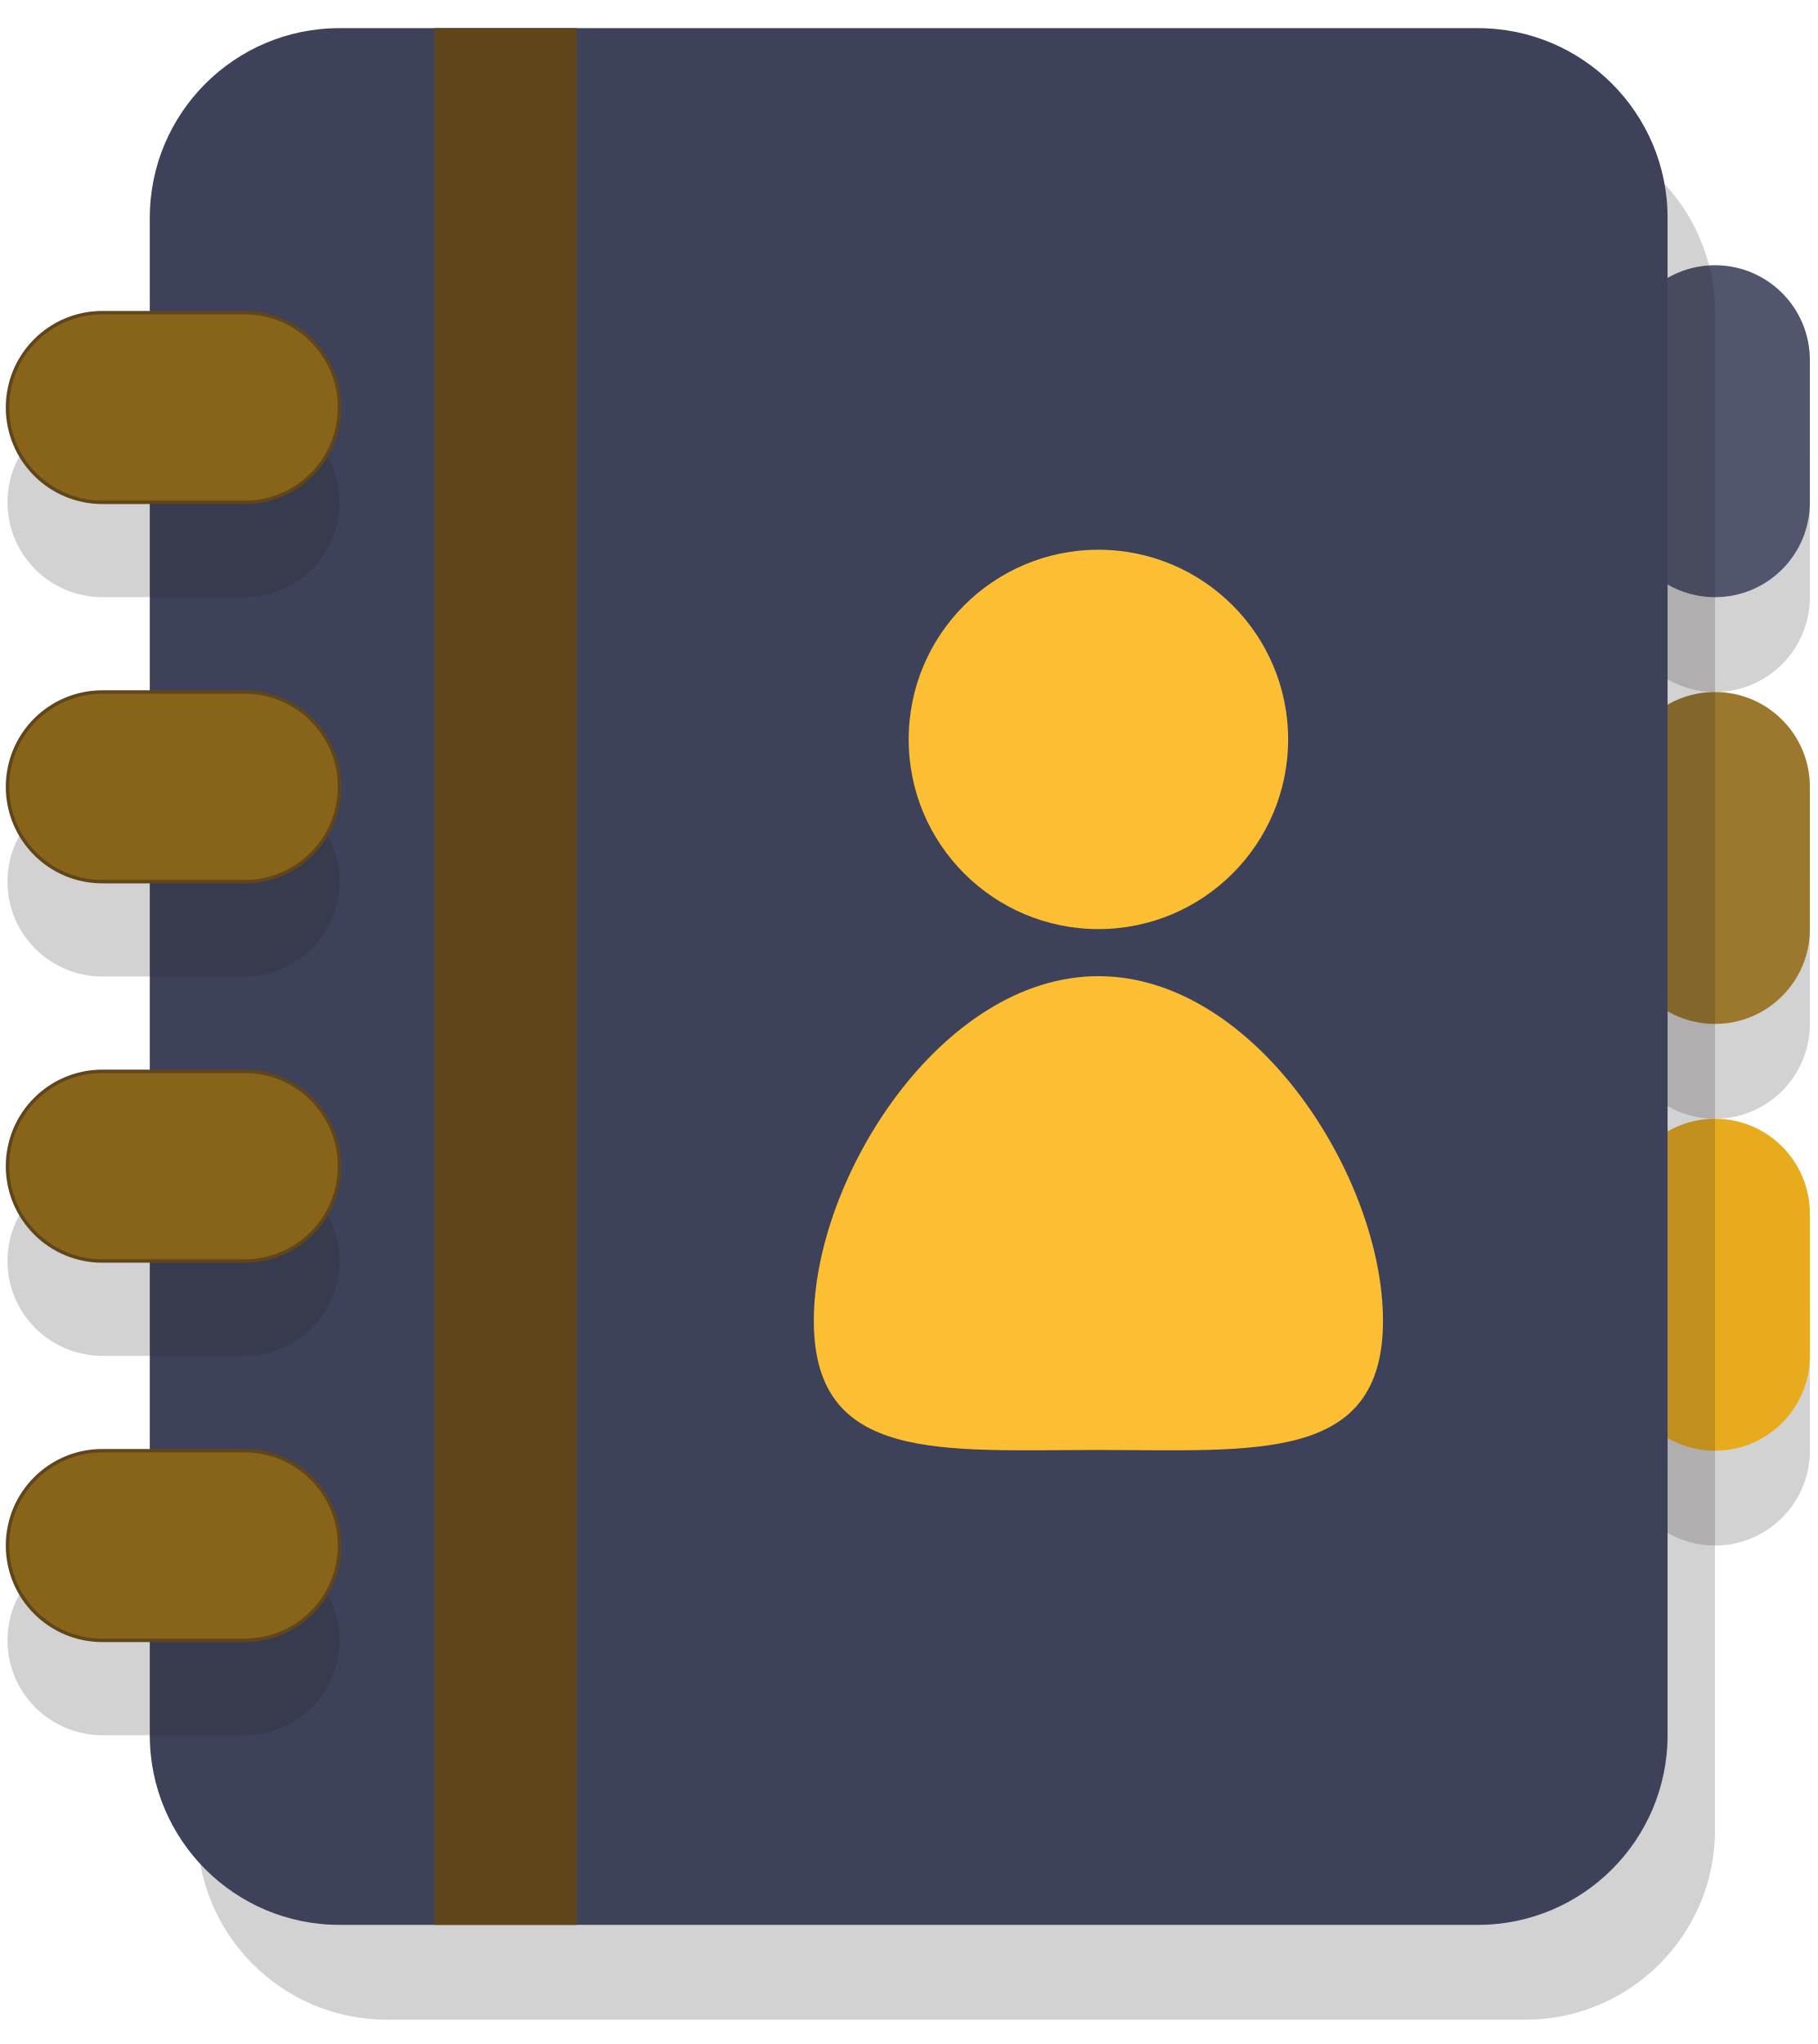
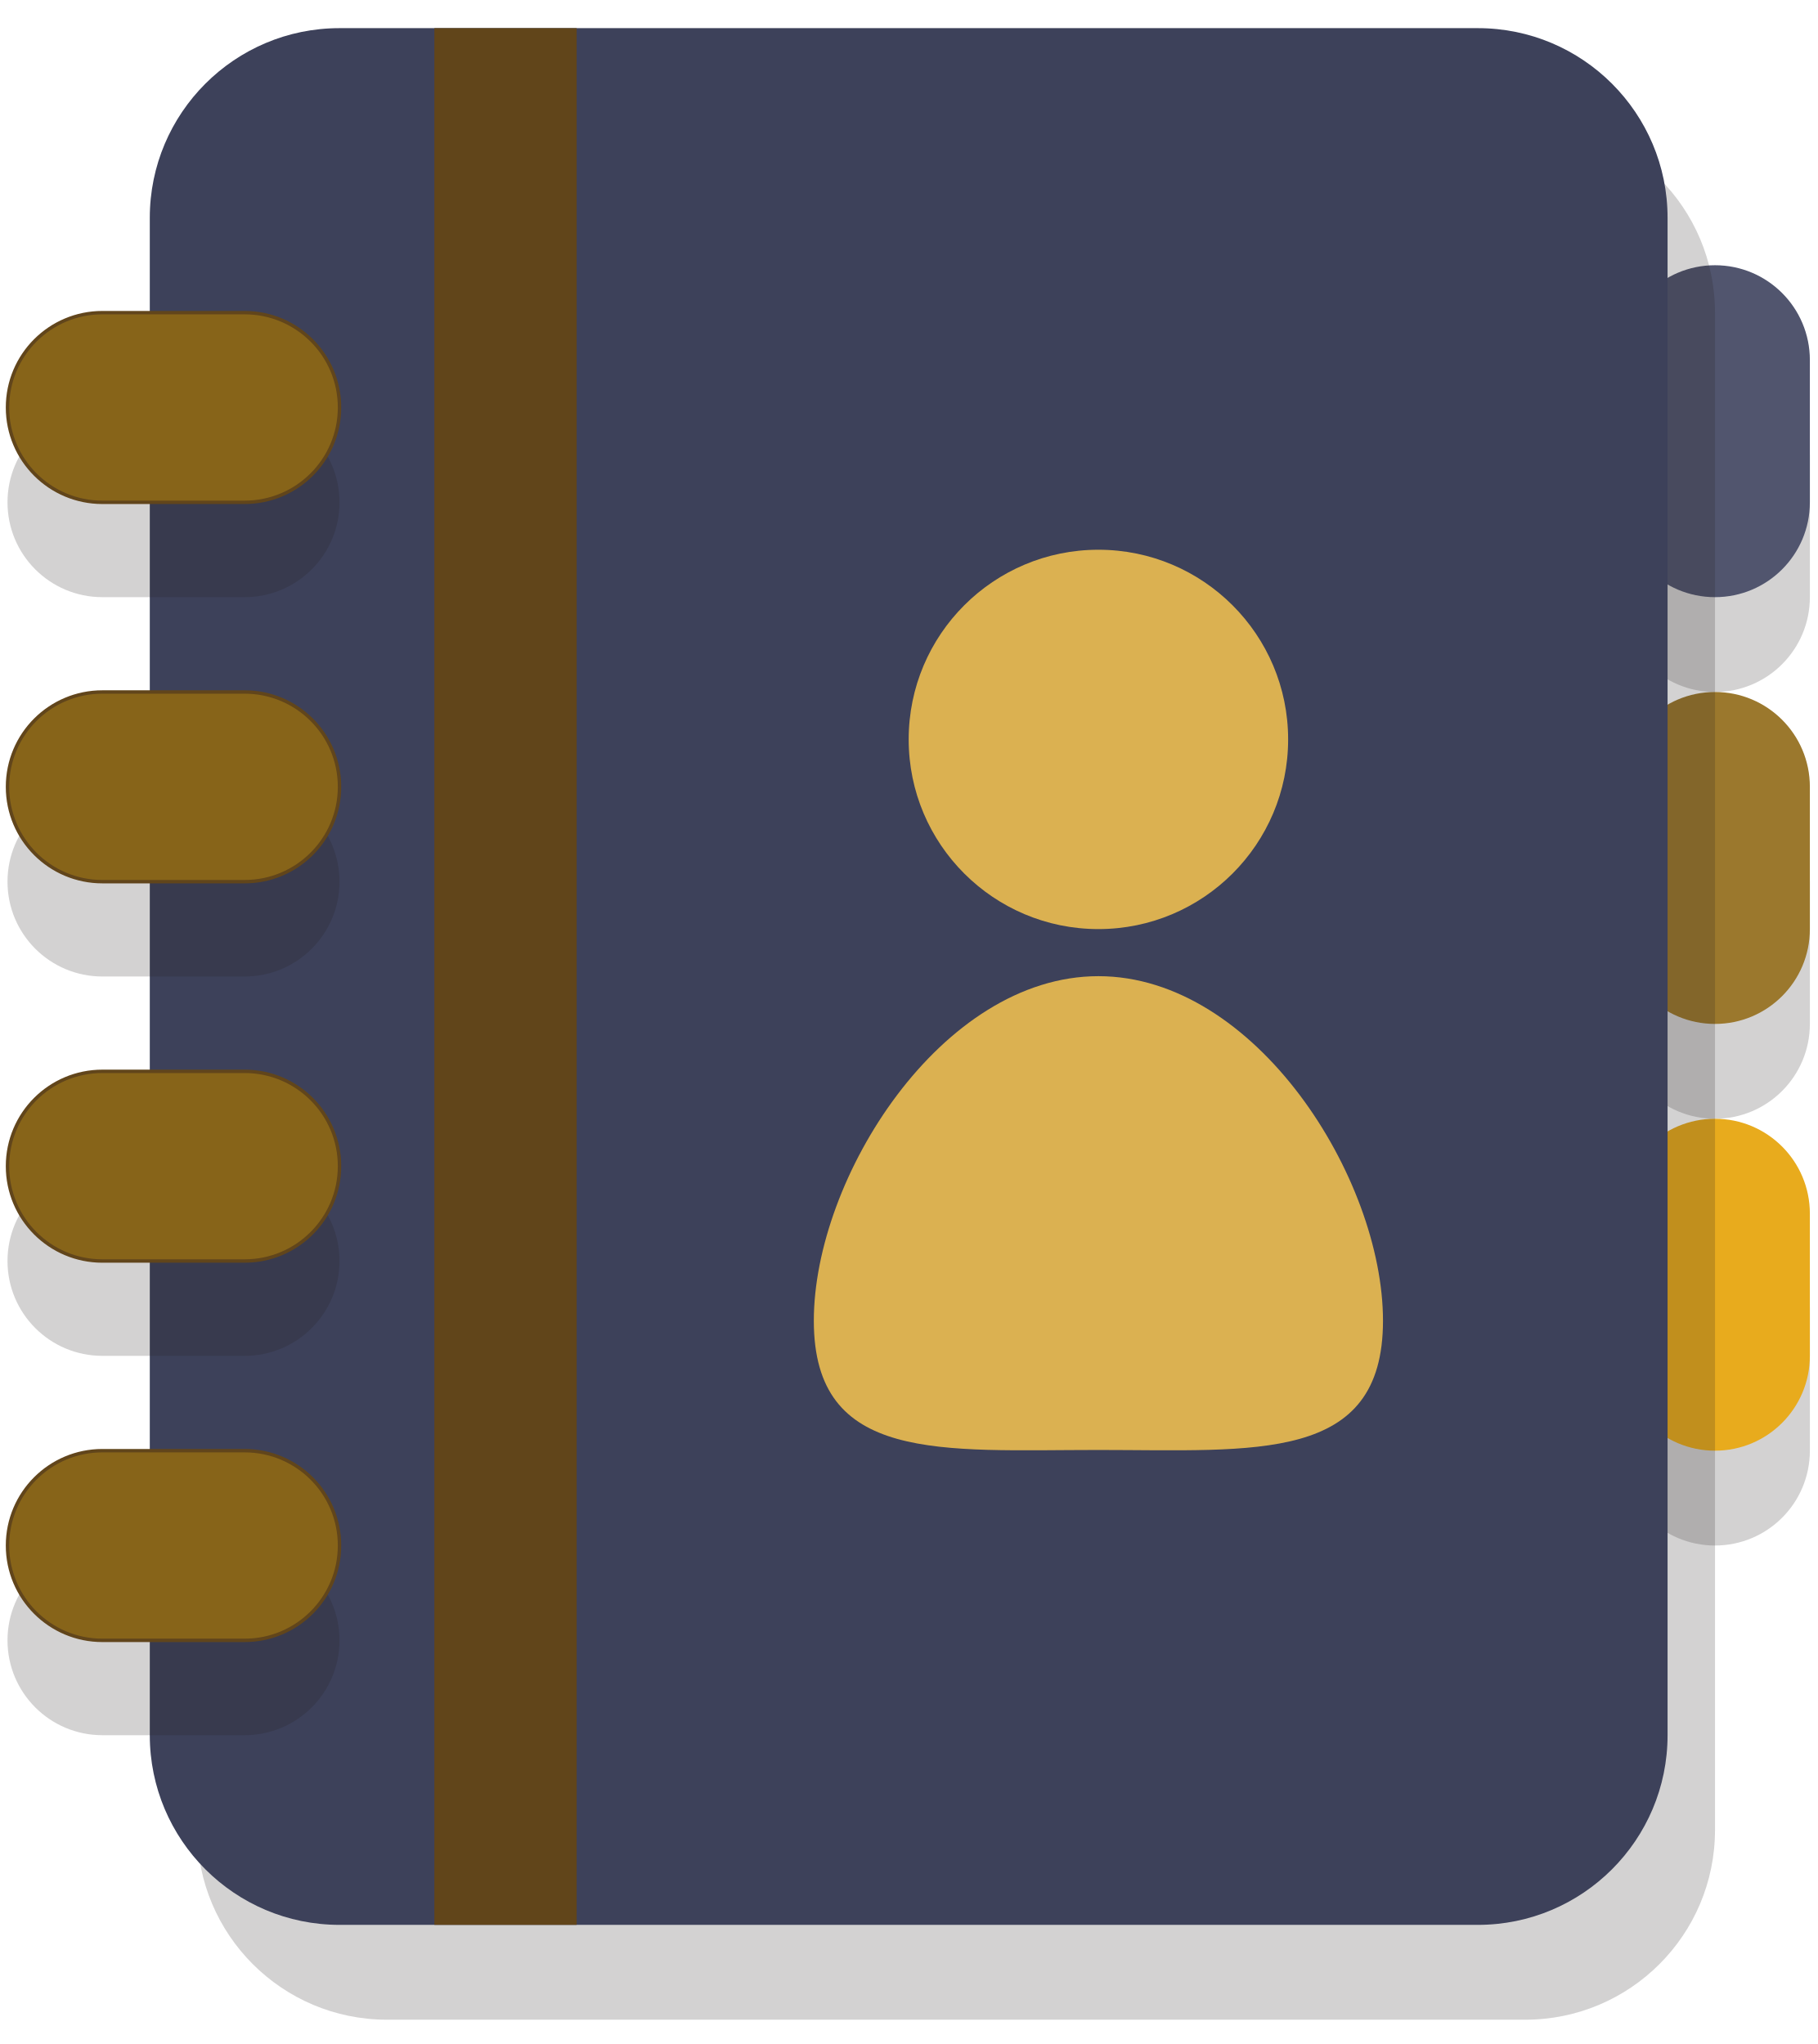
<svg xmlns="http://www.w3.org/2000/svg" version="1.1" id="Слой_1" x="0px" y="0px" width="400px" height="450px" viewBox="0 0 400 450" style="enable-background:new 0 0 400 450;" xml:space="preserve">
  <style type="text/css">
- 	.st0{opacity:0.2;}
- 	.st1{fill:#231F20;}
- 	.st2{fill:#51556E;}
- 	.st3{fill:#9B782D;}
- 	.st4{fill:#E8AB1D;}
- 	.st5{fill:#3D415A;}
- 	.st6{fill:#61451A;}
- 	.st7{fill:#876419;stroke:#61451B;stroke-width:0.75;stroke-miterlimit:10;}
- 	.st8{fill:#FCBF33;}
- </style>
+ 		.st0 {
+ 			opacity: 0.2;
+ 		}
+ 
+ 		.st1 {
+ 			fill: #231F20;
+ 		}
+ 
+ 		.st2 {
+ 			fill: #51556E;
+ 		}
+ 
+ 		.st3 {
+ 			fill: #9B782D;
+ 		}
+ 
+ 		.st4 {
+ 			fill: #E8AB1D;
+ 		}
+ 
+ 		.st5 {
+ 			fill: #3D415A;
+ 		}
+ 
+ 		.st6 {
+ 			fill: #61451A;
+ 		}
+ 
+ 		.st7 {
+ 			fill: #876419;
+ 			stroke: #61451B;
+ 			stroke-width: 0.75;
+ 			stroke-miterlimit: 10;
+ 		}
+ 
+ 		.st8 {
+ 			fill: #dbb151;
+ 		}
+ 	</style>
  <g id="Layer_1">
    <g>
      <g class="st0">
        <path class="st1" d="M377.47,152.348c-11.536,0-20.879-9.343-20.879-20.879v-31.318c0-11.536,9.343-20.879,20.879-20.879l0,0     c11.536,0,20.879,9.343,20.879,20.879v31.318C398.349,143.004,389.005,152.348,377.47,152.348L377.47,152.348z" />
      </g>
      <g class="st0">
        <path class="st1" d="M377.47,246.302c-11.536,0-20.879-9.343-20.879-20.879v-31.318c0-11.536,9.343-20.879,20.879-20.879l0,0     c11.536,0,20.879,9.343,20.879,20.879v31.318C398.349,236.959,389.005,246.302,377.47,246.302L377.47,246.302z" />
      </g>
      <g class="st0">
        <path class="st1" d="M377.47,340.257c-11.536,0-20.879-9.343-20.879-20.879V288.06c0-11.536,9.343-20.879,20.879-20.879l0,0     c11.536,0,20.879,9.343,20.879,20.879v31.318C398.349,330.913,389.005,340.257,377.47,340.257L377.47,340.257z" />
      </g>
      <g>
        <path class="st2" d="M377.47,131.469c-11.536,0-20.879-9.343-20.879-20.879V79.272c0-11.536,9.343-20.879,20.879-20.879l0,0     c11.536,0,20.879,9.343,20.879,20.879v31.318C398.349,122.126,389.005,131.469,377.47,131.469L377.47,131.469z" />
      </g>
      <g>
        <path class="st3" d="M377.47,225.423c-11.536,0-20.879-9.343-20.879-20.879v-31.318c0-11.536,9.343-20.879,20.879-20.879l0,0     c11.536,0,20.879,9.343,20.879,20.879v31.318C398.349,216.08,389.005,225.423,377.47,225.423L377.47,225.423z" />
      </g>
      <g>
        <path class="st4" d="M377.47,319.378c-11.536,0-20.879-9.343-20.879-20.879v-31.318c0-11.536,9.343-20.879,20.879-20.879l0,0     c11.536,0,20.879,9.343,20.879,20.879v31.318C398.349,310.035,389.005,319.378,377.47,319.378L377.47,319.378z" />
      </g>
      <g class="st0">
        <path class="st1" d="M377.47,402.893c0,23.061-18.697,41.758-41.758,41.758H85.167c-23.061,0-41.758-18.697-41.758-41.758V68.832     c0-23.061,18.697-41.758,41.758-41.758h250.545c23.061,0,41.758,18.697,41.758,41.758V402.893z" />
      </g>
      <g>
        <path class="st5" d="M367.03,382.014c0,23.061-18.697,41.758-41.758,41.758H74.727c-23.061,0-41.758-18.697-41.758-41.758V47.954     c0-23.061,18.697-41.758,41.758-41.758h250.545c23.061,0,41.758,18.697,41.758,41.758V382.014z" />
      </g>
      <g>
        <rect x="95.606" y="6.196" class="st6" width="31.318" height="417.576" />
      </g>
      <g class="st0">
        <g>
          <path class="st1" d="M74.727,110.59c0,11.536-9.343,20.879-20.879,20.879H22.53c-11.536,0-20.879-9.343-20.879-20.879l0,0      c0-11.536,9.343-20.879,20.879-20.879h31.318C65.384,89.711,74.727,99.055,74.727,110.59L74.727,110.59z" />
        </g>
        <g>
          <path class="st1" d="M74.727,194.105c0,11.536-9.343,20.879-20.879,20.879H22.53c-11.536,0-20.879-9.343-20.879-20.879l0,0      c0-11.536,9.343-20.879,20.879-20.879h31.318C65.384,173.226,74.727,182.57,74.727,194.105L74.727,194.105z" />
        </g>
        <g>
          <path class="st1" d="M74.727,277.62c0,11.536-9.343,20.879-20.879,20.879H22.53c-11.536,0-20.879-9.343-20.879-20.879l0,0      c0-11.536,9.343-20.879,20.879-20.879h31.318C65.384,256.742,74.727,266.085,74.727,277.62L74.727,277.62z" />
        </g>
        <g>
          <path class="st1" d="M74.727,361.135c0,11.536-9.343,20.879-20.879,20.879H22.53c-11.536,0-20.879-9.343-20.879-20.879l0,0      c0-11.536,9.343-20.879,20.879-20.879h31.318C65.384,340.257,74.727,349.6,74.727,361.135L74.727,361.135z" />
        </g>
      </g>
      <g>
        <g>
          <path class="st7" d="M74.727,89.711c0,11.536-9.343,20.879-20.879,20.879H22.53c-11.536,0-20.879-9.343-20.879-20.879l0,0      c0-11.536,9.343-20.879,20.879-20.879h31.318C65.384,68.832,74.727,78.176,74.727,89.711L74.727,89.711z" />
        </g>
        <g>
          <path class="st7" d="M74.727,173.226c0,11.536-9.343,20.879-20.879,20.879H22.53c-11.536,0-20.879-9.343-20.879-20.879l0,0      c0-11.536,9.343-20.879,20.879-20.879h31.318C65.384,152.348,74.727,161.691,74.727,173.226L74.727,173.226z" />
        </g>
        <g>
          <path class="st7" d="M74.727,256.742c0,11.536-9.343,20.879-20.879,20.879H22.53c-11.536,0-20.879-9.343-20.879-20.879l0,0      c0-11.536,9.343-20.879,20.879-20.879h31.318C65.384,235.863,74.727,245.206,74.727,256.742L74.727,256.742z" />
        </g>
        <g>
          <path class="st7" d="M74.727,340.257c0,11.536-9.343,20.879-20.879,20.879H22.53c-11.536,0-20.879-9.343-20.879-20.879l0,0      c0-11.536,9.343-20.879,20.879-20.879h31.318C65.384,319.378,74.727,328.721,74.727,340.257L74.727,340.257z" />
        </g>
      </g>
      <g>
        <circle class="st8" cx="241.758" cy="162.787" r="41.758" />
      </g>
      <g>
        <path class="st8" d="M304.394,290.774c0,31.423-28.04,28.447-62.636,28.447s-62.636,2.975-62.636-28.447     s28.04-75.863,62.636-75.863S304.394,259.341,304.394,290.774z" />
      </g>
    </g>
  </g>
  <g id="Layer_2">
- </g>
+ 	</g>
</svg>
